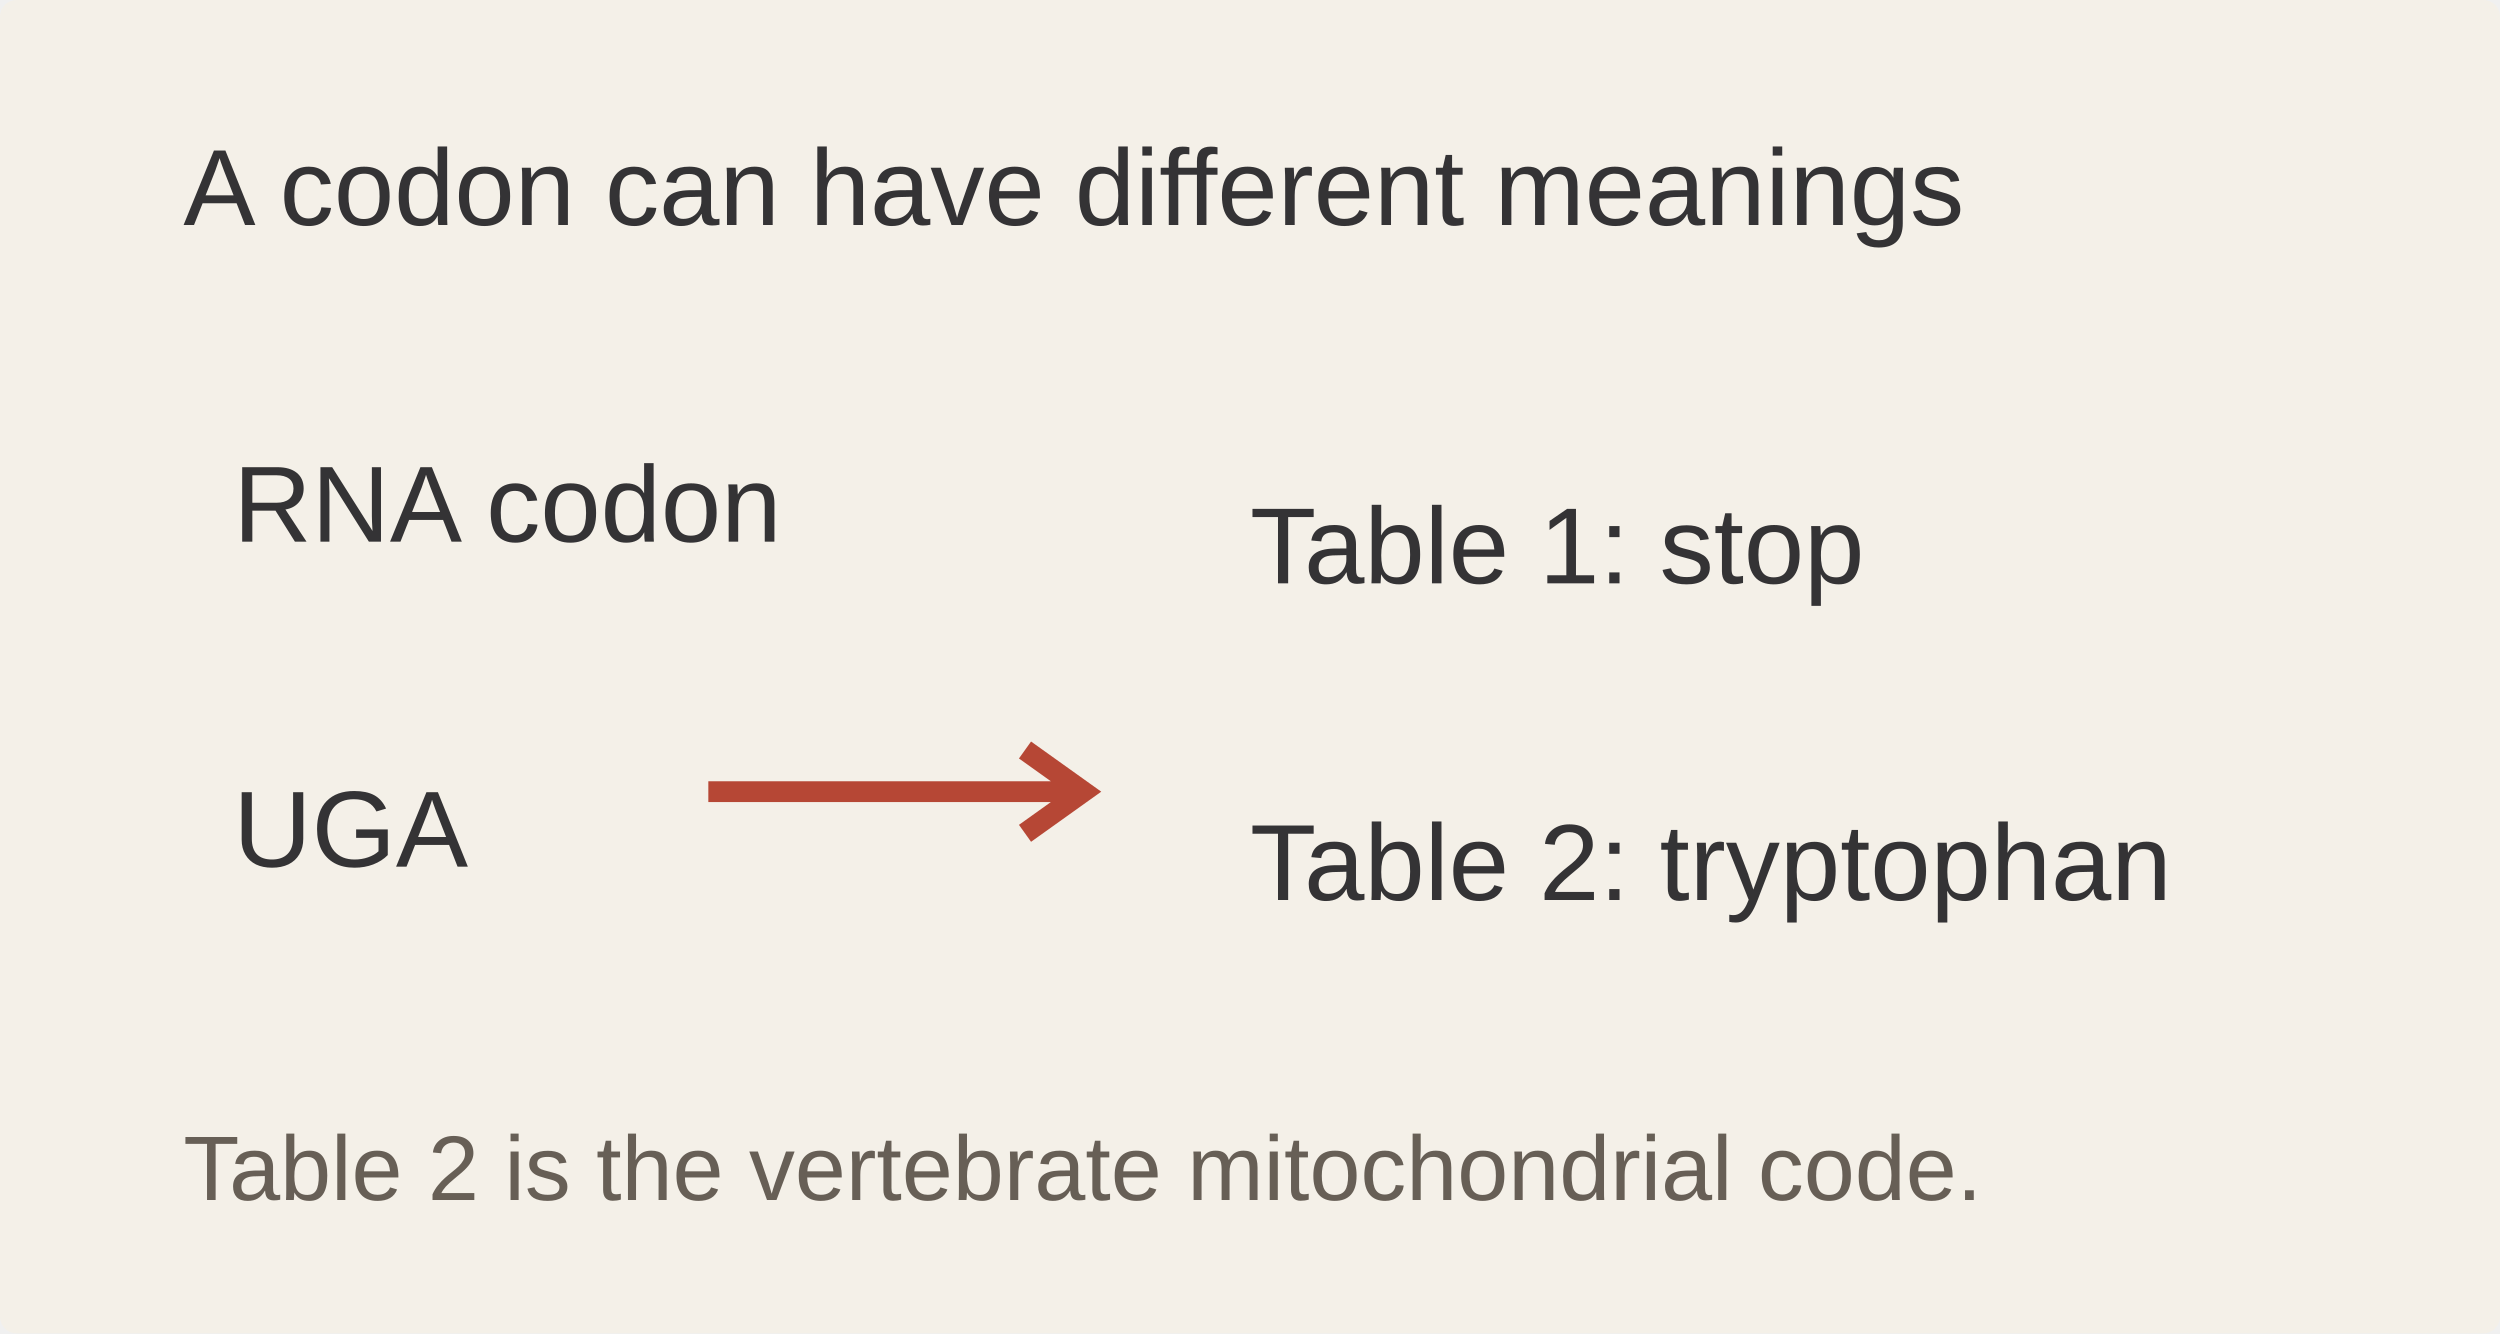
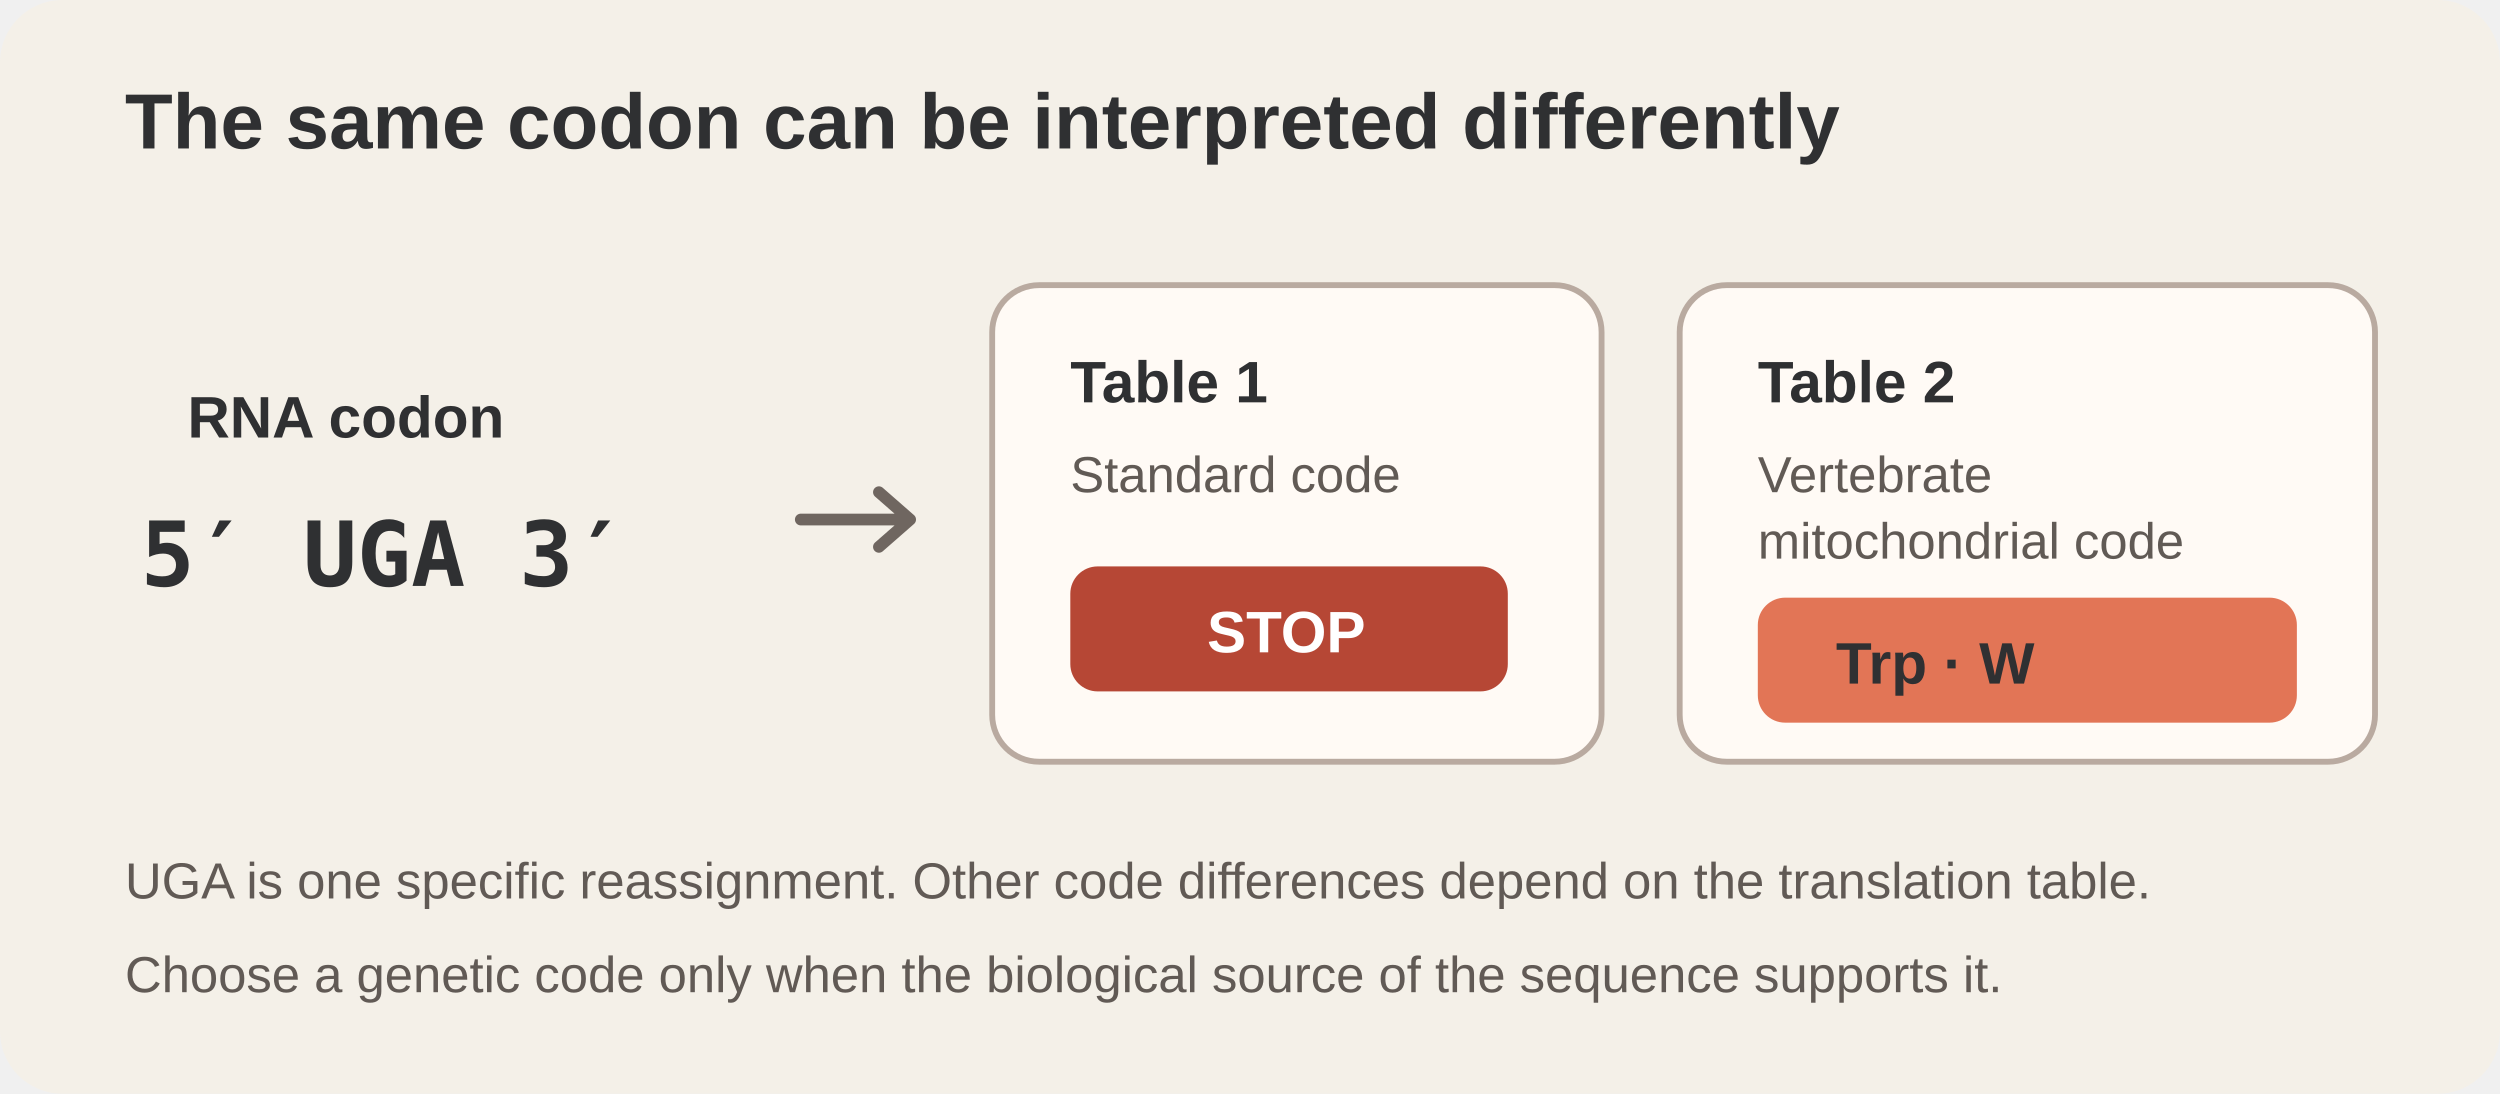
- <svg xmlns="http://www.w3.org/2000/svg" viewBox="0 0 300 160">
-   <rect width="300" height="160" rx="2" fill="#f4f0e8" />
-   <style>text{font-family:Arial,sans-serif;fill:#343335;font-size:13px}path,line,circle,rect{vector-effect:non-scaling-stroke}.rail{fill:none;stroke:#766f69;stroke-width:2}.accent{stroke:#b64735;fill:none;stroke-width:2.5}.caption{font-size:11px;fill:#675f56}</style>
-   <text x="22" y="27" class="">A codon can have different meanings</text>
-   <text x="28" y="65" class="">RNA codon</text>
-   <text x="28" y="104" class="">UGA</text>
-   <path class="accent" d="M85 95h45m-7-5 7 5-7 5" />
-   <text x="150" y="70" class="">Table 1: stop</text>
-   <text x="150" y="108" class="">Table 2: tryptophan</text>
-   <text x="22" y="144" class="caption">Table 2 is the vertebrate mitochondrial code.</text>
+ <svg xmlns="http://www.w3.org/2000/svg" viewBox="0 0 640 280" role="img" aria-labelledby="title desc">
+   <rect width="640" height="280" rx="16" fill="#f4f0e8" />
+   <style>text{font-family:Manrope,Arial,sans-serif;fill:#2f3032}.title{font-size:20px;font-weight:700}.label{font-size:15px;font-weight:650}.codon{font-family:monospace;font-size:23px;font-weight:700}.small{font-size:13px;fill:#615a55}.card{fill:#fffaf5;stroke:#b9aaa0;stroke-width:1.5}.stop{fill:#b64735}.trp{fill:#e27556}.arrow{stroke:#6f6660;stroke-width:3;fill:none;stroke-linecap:round;stroke-linejoin:round}</style>
+   <text x="32" y="38" class="title">The same codon can be interpreted differently</text>
+   <text x="48" y="112" class="label">RNA codon</text>
+   <text x="36" y="150" class="codon">5′ UGA 3′</text>
+   <path class="arrow" d="M205 133h28m-8-7 8 7-8 7" />
+   <rect class="card" x="254" y="73" width="156" height="122" rx="12" />
+   <text x="274" y="103" class="label">Table 1</text>
+   <text x="274" y="126" class="small">Standard code</text>
+   <rect class="stop" x="274" y="145" width="112" height="32" rx="7" />
+   <text x="309" y="167" style="fill:#fff" class="label">STOP</text>
+   <rect class="card" x="430" y="73" width="178" height="122" rx="12" />
+   <text x="450" y="103" class="label">Table 2</text>
+   <text x="450" y="126" class="small">Vertebrate</text>
+   <text x="450" y="143" class="small">mitochondrial code</text>
+   <rect class="trp" x="450" y="153" width="138" height="32" rx="7" />
+   <text x="470" y="175" class="label">Trp · W</text>
+   <text x="32" y="230" class="small">UGA is one specific reassignment. Other code differences depend on the translation table.</text>
+   <text x="32" y="254" class="small">Choose a genetic code only when the biological source of the sequence supports it.</text>
</svg>
